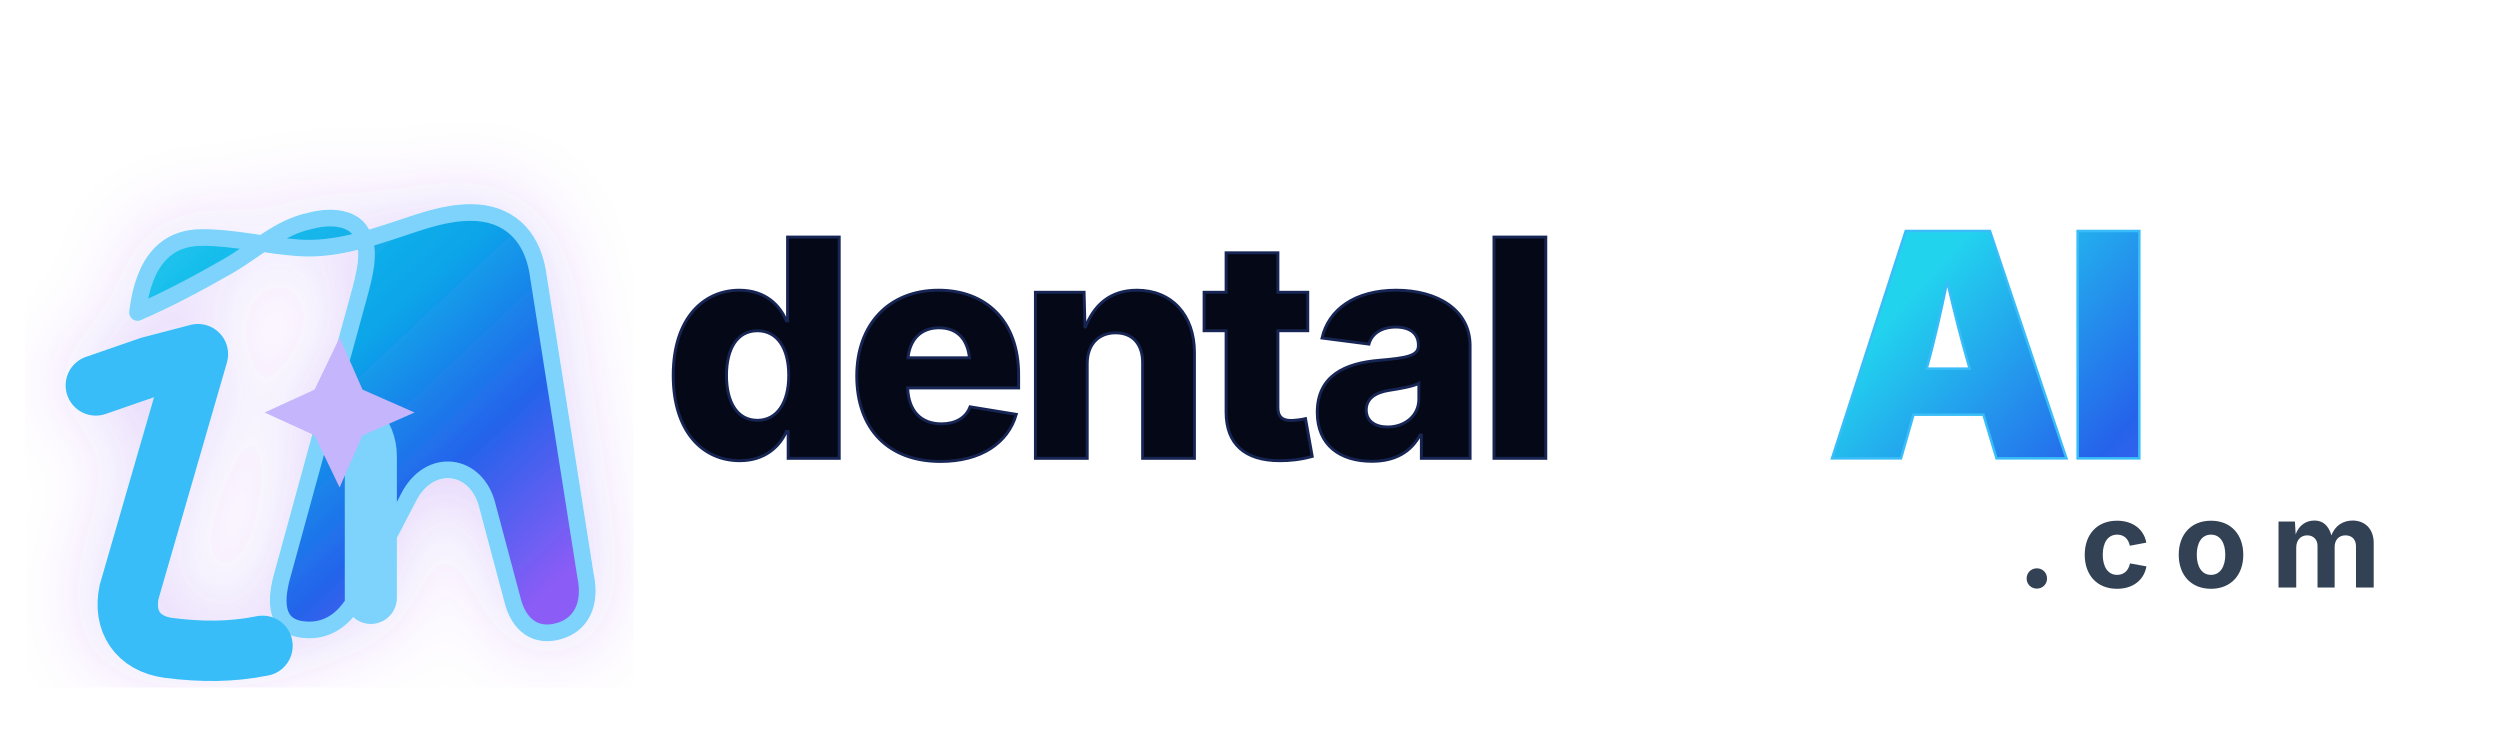
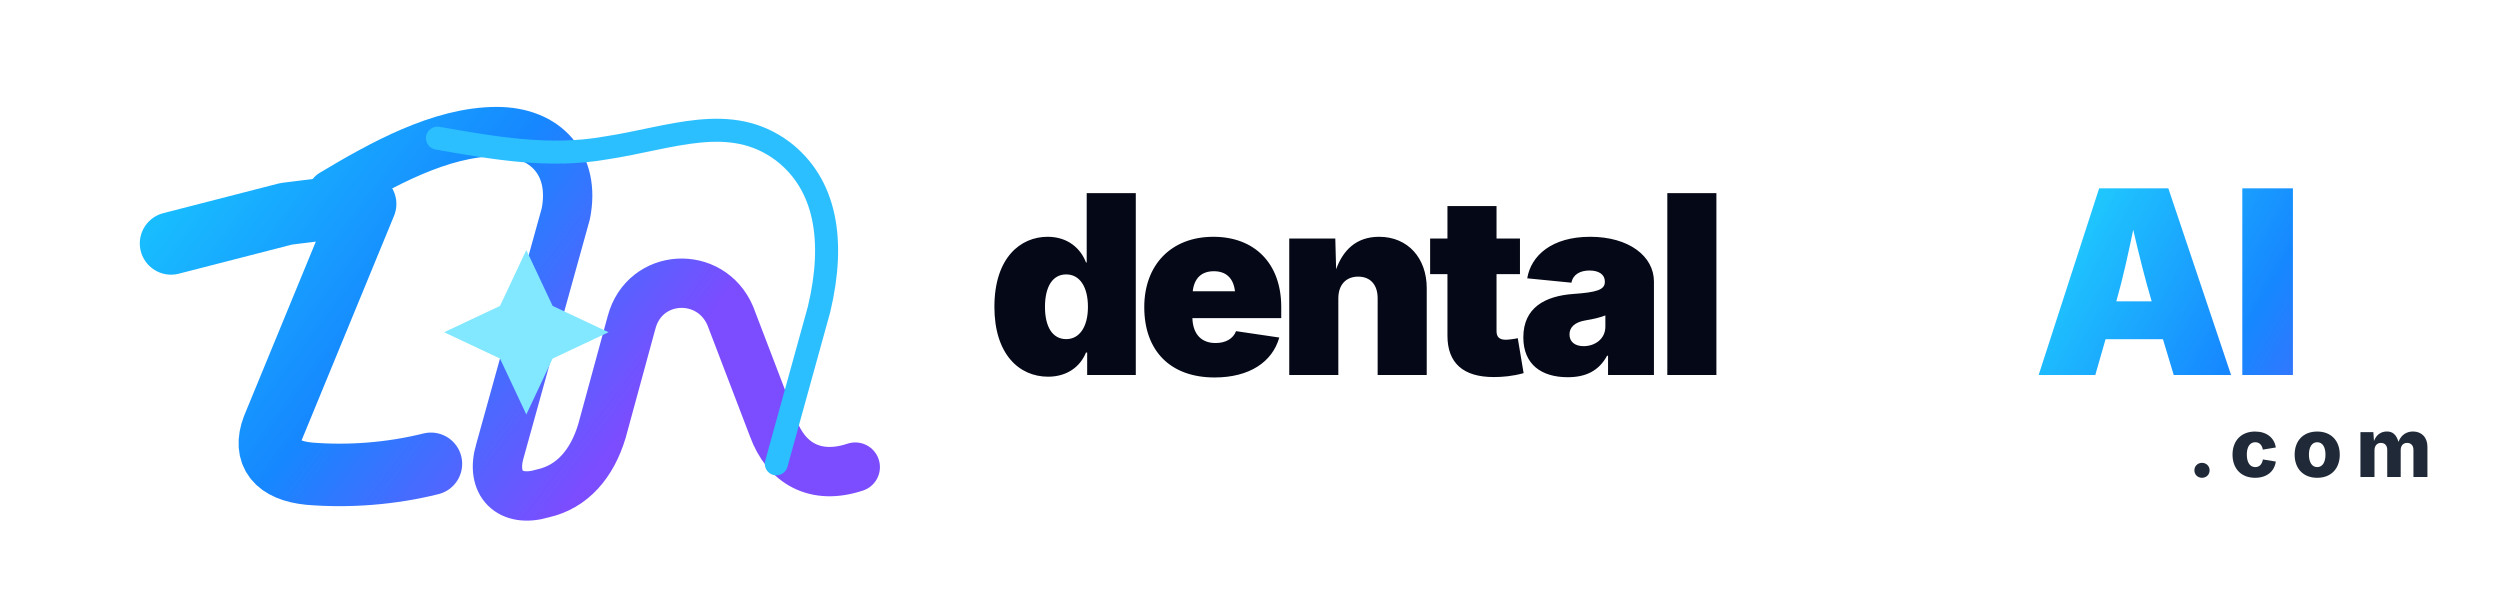
- <svg xmlns="http://www.w3.org/2000/svg" width="1200" height="360" viewBox="0 0 1200 360" fill="none">
+ <svg xmlns="http://www.w3.org/2000/svg" width="760" height="180" viewBox="0 0 760 180" fill="none">
  <defs>
-     <linearGradient id="mark" x1="58" y1="70" x2="260" y2="286" gradientUnits="userSpaceOnUse">
-       <stop stop-color="#22D3EE" />
-       <stop offset="0.5" stop-color="#0EA5E9" />
-       <stop offset="0.75" stop-color="#2563EB" />
-       <stop offset="1" stop-color="#8B5CF6" />
+     <linearGradient id="brand" x1="32" y1="36" x2="178" y2="146" gradientUnits="userSpaceOnUse">
+       <stop stop-color="#19D3FF" />
+       <stop offset="0.58" stop-color="#1687FF" />
+       <stop offset="1" stop-color="#7B4DFF" />
    </linearGradient>
-     <linearGradient id="ai" x1="970" y1="84" x2="1138" y2="238" gradientUnits="userSpaceOnUse">
-       <stop stop-color="#22D3EE" />
-       <stop offset="0.52" stop-color="#2563EB" />
-       <stop offset="1" stop-color="#8B5CF6" />
+     <linearGradient id="ai" x1="626" y1="54" x2="735" y2="116" gradientUnits="userSpaceOnUse">
+       <stop stop-color="#21D4FD" />
+       <stop offset="0.58" stop-color="#1687FF" />
+       <stop offset="1" stop-color="#645BFF" />
    </linearGradient>
-     <filter id="markGlow" x="12" y="38" width="292" height="292" filterUnits="userSpaceOnUse" color-interpolation-filters="sRGB">
-       <feDropShadow dx="0" dy="0" stdDeviation="13" flood-color="#0EA5E9" flood-opacity="0.42" />
-       <feDropShadow dx="0" dy="0" stdDeviation="20" flood-color="#7C3AED" flood-opacity="0.22" />
-     </filter>
  </defs>
-   <g filter="url(#markGlow)">
-     <path d="M66 150C80 144 95 136 109 128C123 120 134 109 149 106C160 103 171 105 174 113C178 121 175 132 172 143L135 278C132 290 133 300 144 302C156 304 165 298 171 287L196 239C206 219 229 222 234 243L246 288C249 300 257 306 268 303C279 300 284 290 281 276L258 130C255 113 244 102 226 102C214 102 203 106 191 110C176 115 160 120 144 119C128 118 113 114 97 114C80 114 69 125 66 150Z" fill="url(#mark)" stroke="#7DD3FC" stroke-width="8" stroke-linejoin="round" />
-     <path d="M46 185L72 176L95 170L62 284C59 298 66 309 81 311C97 313 111 313 126 310" stroke="#38BDF8" stroke-width="29" stroke-linecap="round" stroke-linejoin="round" />
-     <path d="M157 198C169 198 178 207 178 219V287" stroke="#7DD3FC" stroke-width="25" stroke-linecap="round" />
-     <path d="M163 162L174 187L199 198L174 209L163 234L151 209L127 198L151 187L163 162Z" fill="#C4B5FD" />
-   </g>
-   <text x="318" y="220" font-family="Inter, Avenir Next, Arial, Helvetica, sans-serif" font-size="146" font-weight="800" letter-spacing="-5" fill="#050816" stroke="#172554" stroke-width="1.4">dental</text>
-   <text x="876" y="220" font-family="Inter, Avenir Next, Arial, Helvetica, sans-serif" font-size="150" font-weight="900" letter-spacing="-5" fill="url(#ai)" stroke="#38BDF8" stroke-width="1.2">AI</text>
-   <text x="968" y="282" font-family="Inter, Avenir Next, Arial, Helvetica, sans-serif" font-size="58" font-weight="700" letter-spacing="11" fill="#334155">.com</text>
+   <path d="M52 74L87 65L111 62L83 130C80 138 84 143 94 144C106 145 119 144 131 141" stroke="url(#brand)" stroke-width="19" stroke-linecap="round" stroke-linejoin="round" />
+   <path d="M101 59C116 50 134 40 151 40C166 40 175 50 172 65L152 137C149 147 155 153 165 150C174 148 180 141 183 131L192 98C196 83 216 82 222 96L235 130C239 141 248 146 260 142" stroke="url(#brand)" stroke-width="15" stroke-linecap="round" stroke-linejoin="round" />
+   <path d="M133 42C150 45 167 48 184 45C204 42 222 34 238 46C251 56 254 73 249 94L236 141" stroke="#2CBFFF" stroke-width="7" stroke-linecap="round" />
+   <path d="M160 76L168 93L185 101L168 109L160 126L152 109L135 101L152 93L160 76Z" fill="#82E8FF" />
+   <text x="300" y="114" font-family="Inter, Avenir Next, Arial, Helvetica, sans-serif" font-size="76" font-weight="850" letter-spacing="-3.5" fill="#050816">dental</text>
+   <text x="618" y="114" font-family="Inter, Avenir Next, Arial, Helvetica, sans-serif" font-size="78" font-weight="900" letter-spacing="-2" fill="url(#ai)">AI</text>
+   <text x="665" y="145" font-family="Inter, Avenir Next, Arial, Helvetica, sans-serif" font-size="25" font-weight="800" letter-spacing="4" fill="#1F2937">.com</text>
</svg>
